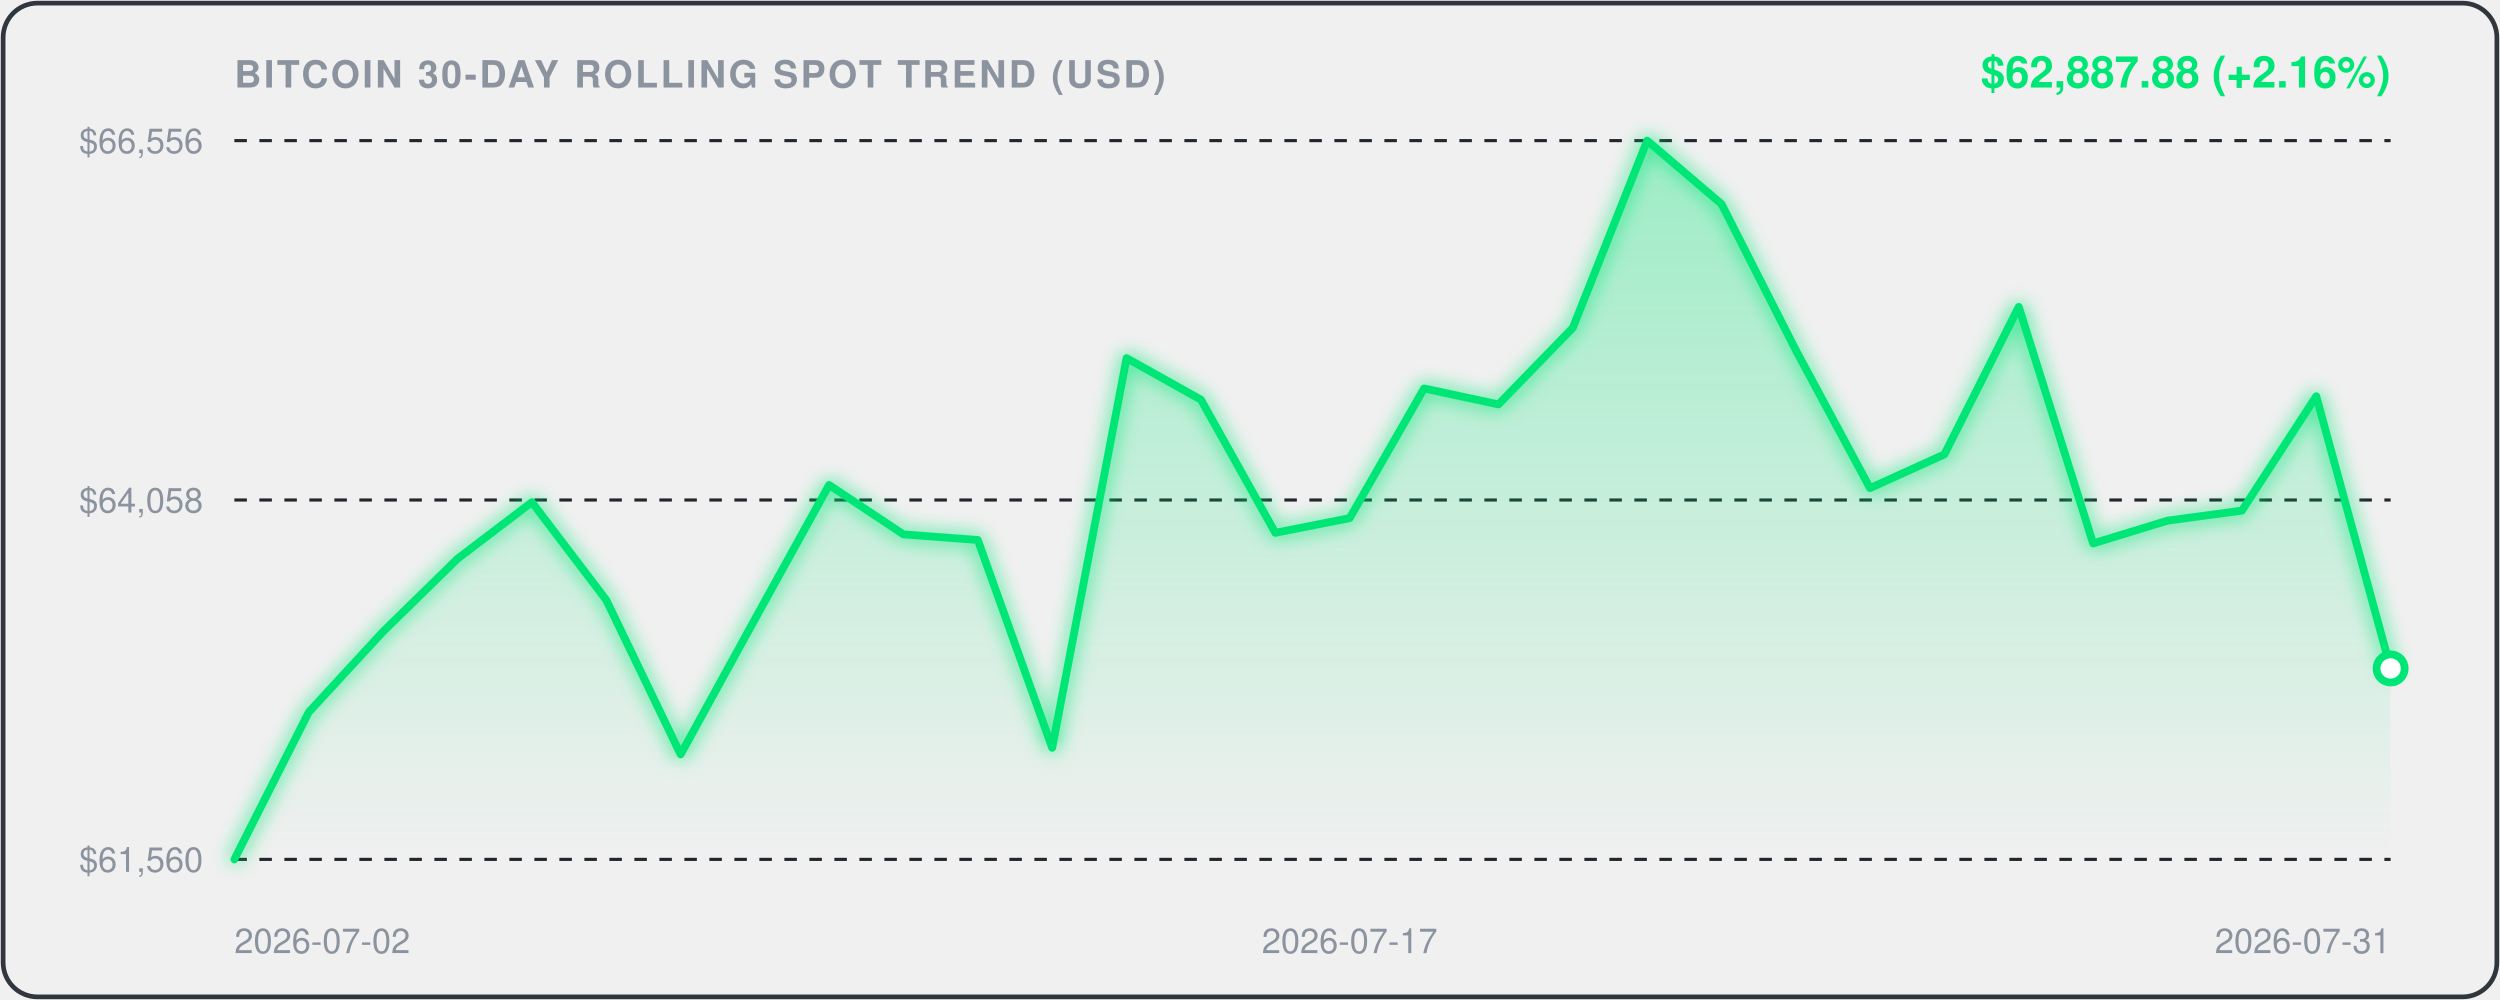
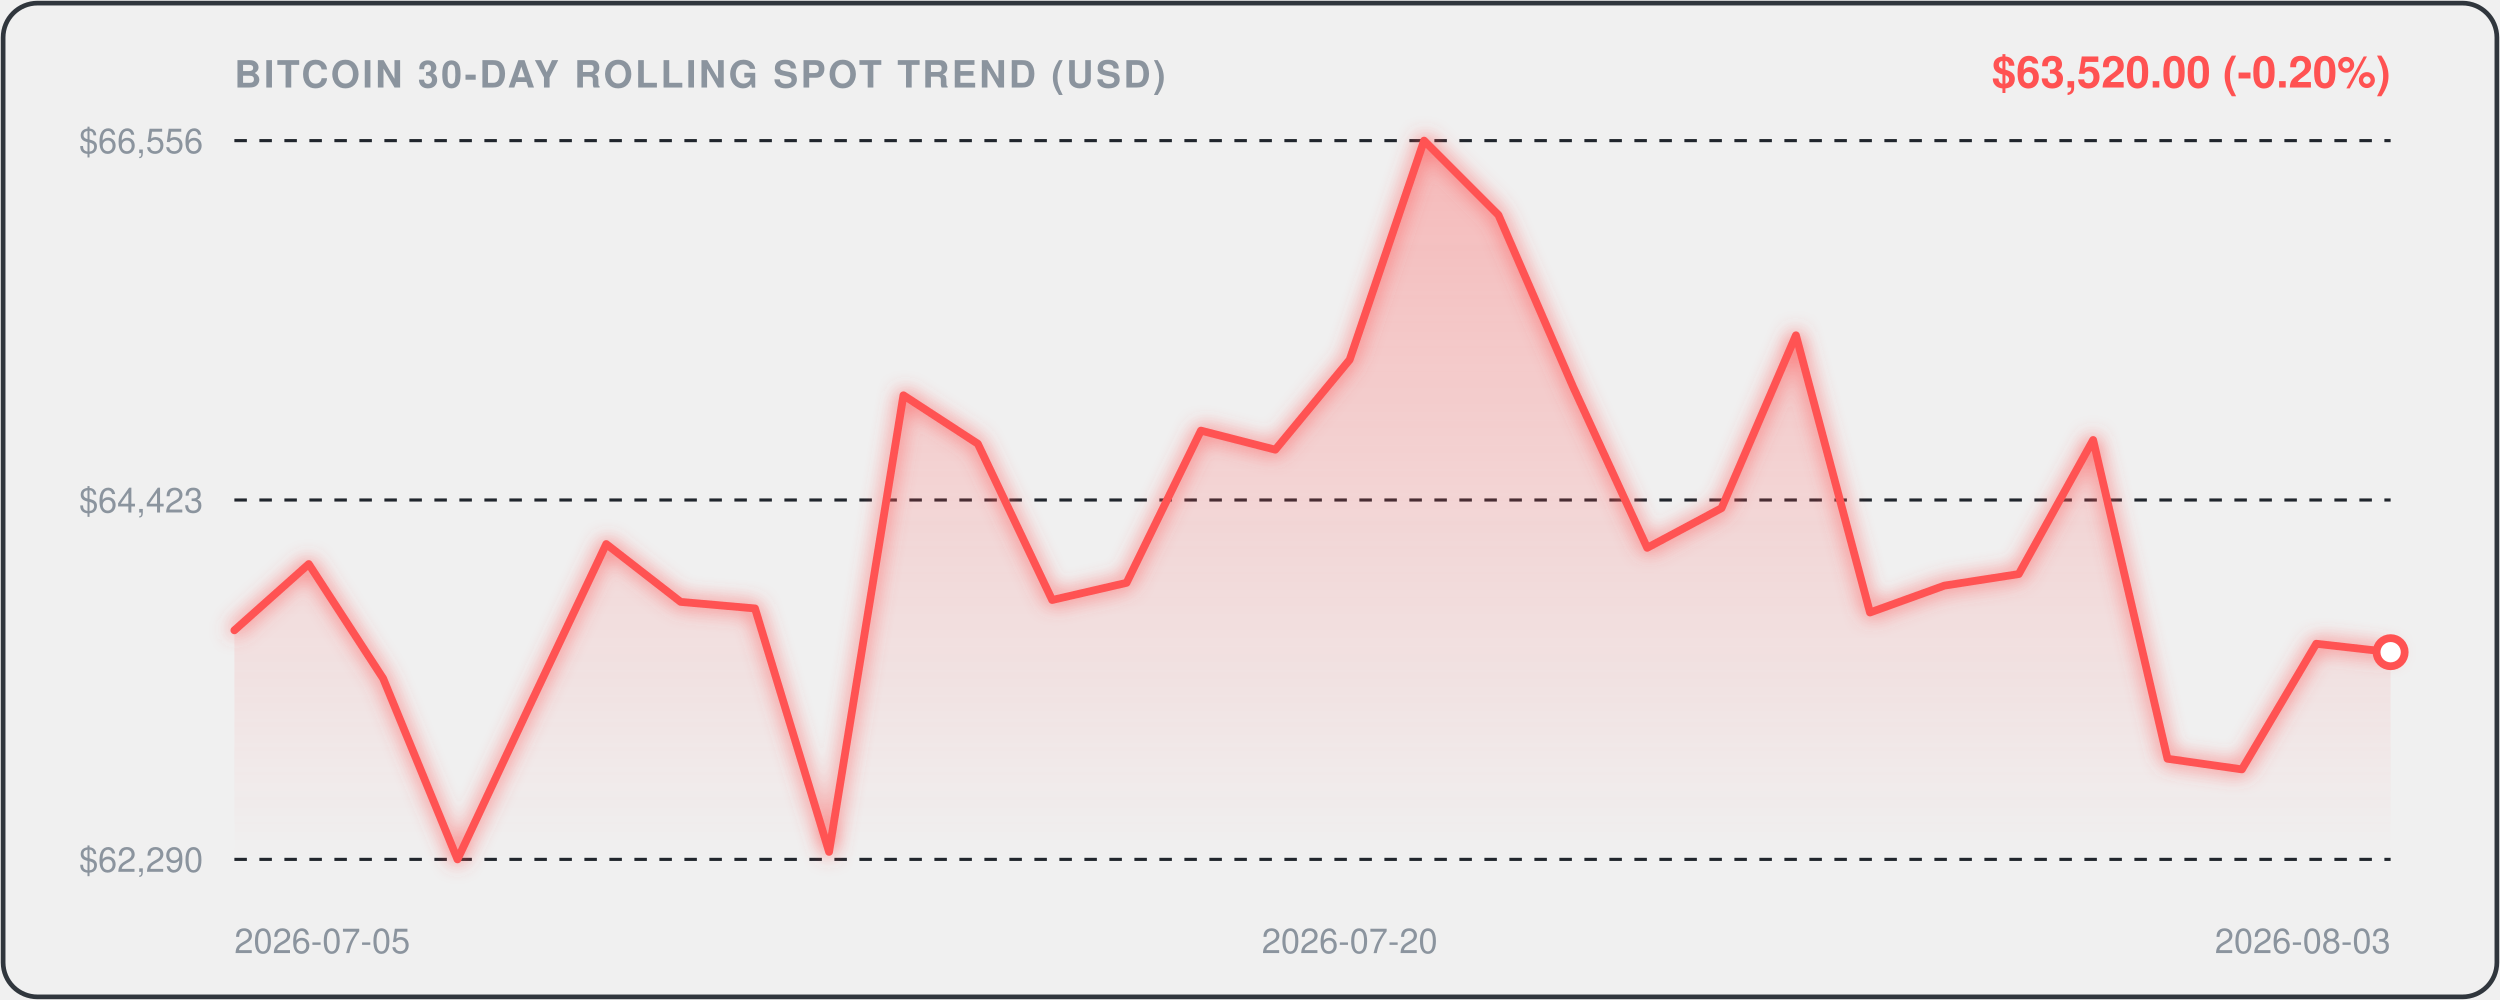
<svg xmlns="http://www.w3.org/2000/svg" viewBox="0 0 800 320" width="100%" height="100%" style="background:#0d1117;border-radius:12px;font-family:-apple-system,BlinkMacSystemFont,'Segoe UI',Helvetica,Arial,sans-serif;">
  <defs>
    <linearGradient id="areaGrad" x1="0" y1="0" x2="0" y2="1">
-       <stop offset="0%" stop-color="rgba(0, 230, 118, 0.35)" />
-       <stop offset="100%" stop-color="rgba(0, 230, 118, 0.0)" />
+       <stop offset="0%" stop-color="rgba(255, 82, 82, 0.35)" />
+       <stop offset="100%" stop-color="rgba(255, 82, 82, 0.0)" />
    </linearGradient>
    <filter id="glow" x="-20%" y="-20%" width="140%" height="140%">
      <feGaussianBlur stdDeviation="3" result="blur" />
      <feComposite in="SourceGraphic" in2="blur" operator="over" />
    </filter>
  </defs>
  <rect x="1" y="1" width="798" height="318" rx="11" fill="none" stroke="#30363d" stroke-width="1.5" />
  <text x="75" y="28" fill="#8b949e" font-size="12" font-weight="600" letter-spacing="0.8">BITCOIN 30-DAY ROLLING SPOT TREND (USD)</text>
-   <text x="765" y="28" text-anchor="end" fill="#00E676" font-size="14" font-weight="700">$62,887.88 (+2.16%)</text>
+   <text x="765" y="28" text-anchor="end" fill="#FF5252" font-size="14" font-weight="700">$63,520.00 (-0.20%)</text>
  <line x1="75" y1="45" x2="765" y2="45" stroke="#21262d" stroke-width="1" stroke-dasharray="4,4" />
  <text x="65" y="49" text-anchor="end" fill="#8b949e" font-size="11">$66,556</text>
  <line x1="75" y1="160.0" x2="765" y2="160.0" stroke="#21262d" stroke-width="1" stroke-dasharray="4,4" />
-   <text x="65" y="164.0" text-anchor="end" fill="#8b949e" font-size="11">$64,058</text>
+   <text x="65" y="164.0" text-anchor="end" fill="#8b949e" font-size="11">$64,423</text>
  <line x1="75" y1="275" x2="765" y2="275" stroke="#21262d" stroke-width="1" stroke-dasharray="4,4" />
-   <text x="65" y="279" text-anchor="end" fill="#8b949e" font-size="11">$61,560</text>
-   <path d="M 75.0,275.0 L 98.8,227.9 L 122.6,202.1 L 146.4,178.8 L 170.2,160.7 L 194.0,192.0 L 217.8,241.4 L 241.6,198.1 L 265.3,155.2 L 289.1,171.0 L 312.9,172.8 L 336.7,239.3 L 360.5,114.6 L 384.3,127.9 L 408.1,170.5 L 431.9,165.8 L 455.7,124.3 L 479.5,129.4 L 503.3,104.9 L 527.1,45.0 L 550.9,65.3 L 574.7,112.1 L 598.4,156.2 L 622.2,145.4 L 646.0,98.2 L 669.8,173.9 L 693.6,166.6 L 717.4,163.4 L 741.2,126.8 L 765.0,213.9 L 765.0,275.0 L 75.0,275.0 Z" fill="url(#areaGrad)" />
-   <path d="M 75.0,275.0 L 98.8,227.9 L 122.6,202.1 L 146.4,178.8 L 170.2,160.7 L 194.0,192.0 L 217.8,241.4 L 241.6,198.1 L 265.3,155.2 L 289.1,171.0 L 312.9,172.8 L 336.7,239.3 L 360.5,114.6 L 384.3,127.9 L 408.1,170.5 L 431.9,165.8 L 455.7,124.3 L 479.5,129.4 L 503.3,104.9 L 527.1,45.0 L 550.9,65.3 L 574.7,112.1 L 598.4,156.2 L 622.2,145.4 L 646.0,98.2 L 669.8,173.9 L 693.6,166.6 L 717.4,163.4 L 741.2,126.8 L 765.0,213.9" fill="none" stroke="#00E676" stroke-width="2.5" stroke-linecap="round" stroke-linejoin="round" filter="url(#glow)" />
-   <circle cx="765.0" cy="213.9" r="4.5" fill="#ffffff" stroke="#00E676" stroke-width="2.5" />
-   <text x="75.0" y="305" fill="#8b949e" font-size="11" text-anchor="start">2026-07-02</text>
-   <text x="431.9" y="305" fill="#8b949e" font-size="11" text-anchor="middle">2026-07-17</text>
-   <text x="765.0" y="305" fill="#8b949e" font-size="11" text-anchor="end">2026-07-31</text>
+   <text x="65" y="279" text-anchor="end" fill="#8b949e" font-size="11">$62,290</text>
+   <path d="M 75.0,201.7 L 98.8,180.5 L 122.6,217.1 L 146.4,275.0 L 170.2,224.3 L 194.0,174.1 L 217.8,192.6 L 241.6,194.7 L 265.3,272.6 L 289.1,126.5 L 312.9,142.0 L 336.7,192.0 L 360.5,186.5 L 384.3,137.8 L 408.1,143.9 L 431.9,115.1 L 455.7,45.0 L 479.5,68.8 L 503.3,123.6 L 527.1,175.3 L 550.9,162.6 L 574.7,107.3 L 598.4,196.0 L 622.2,187.4 L 646.0,183.7 L 669.8,140.8 L 693.6,242.8 L 717.4,246.2 L 741.2,206.0 L 765.0,208.7 L 765.0,275.0 L 75.0,275.0 Z" fill="url(#areaGrad)" />
+   <path d="M 75.0,201.7 L 98.8,180.5 L 122.6,217.1 L 146.4,275.0 L 170.2,224.3 L 194.0,174.1 L 217.8,192.6 L 241.6,194.7 L 265.3,272.6 L 289.1,126.5 L 312.9,142.0 L 336.7,192.0 L 360.5,186.5 L 384.3,137.8 L 408.1,143.9 L 431.9,115.1 L 455.7,45.0 L 479.5,68.8 L 503.3,123.6 L 527.1,175.3 L 550.9,162.6 L 574.7,107.3 L 598.4,196.0 L 622.2,187.4 L 646.0,183.7 L 669.8,140.8 L 693.6,242.8 L 717.4,246.2 L 741.2,206.0 L 765.0,208.7" fill="none" stroke="#FF5252" stroke-width="2.5" stroke-linecap="round" stroke-linejoin="round" filter="url(#glow)" />
+   <circle cx="765.0" cy="208.7" r="4.5" fill="#ffffff" stroke="#FF5252" stroke-width="2.5" />
+   <text x="75.0" y="305" fill="#8b949e" font-size="11" text-anchor="start">2026-07-05</text>
+   <text x="431.9" y="305" fill="#8b949e" font-size="11" text-anchor="middle">2026-07-20</text>
+   <text x="765.0" y="305" fill="#8b949e" font-size="11" text-anchor="end">2026-08-03</text>
</svg>
